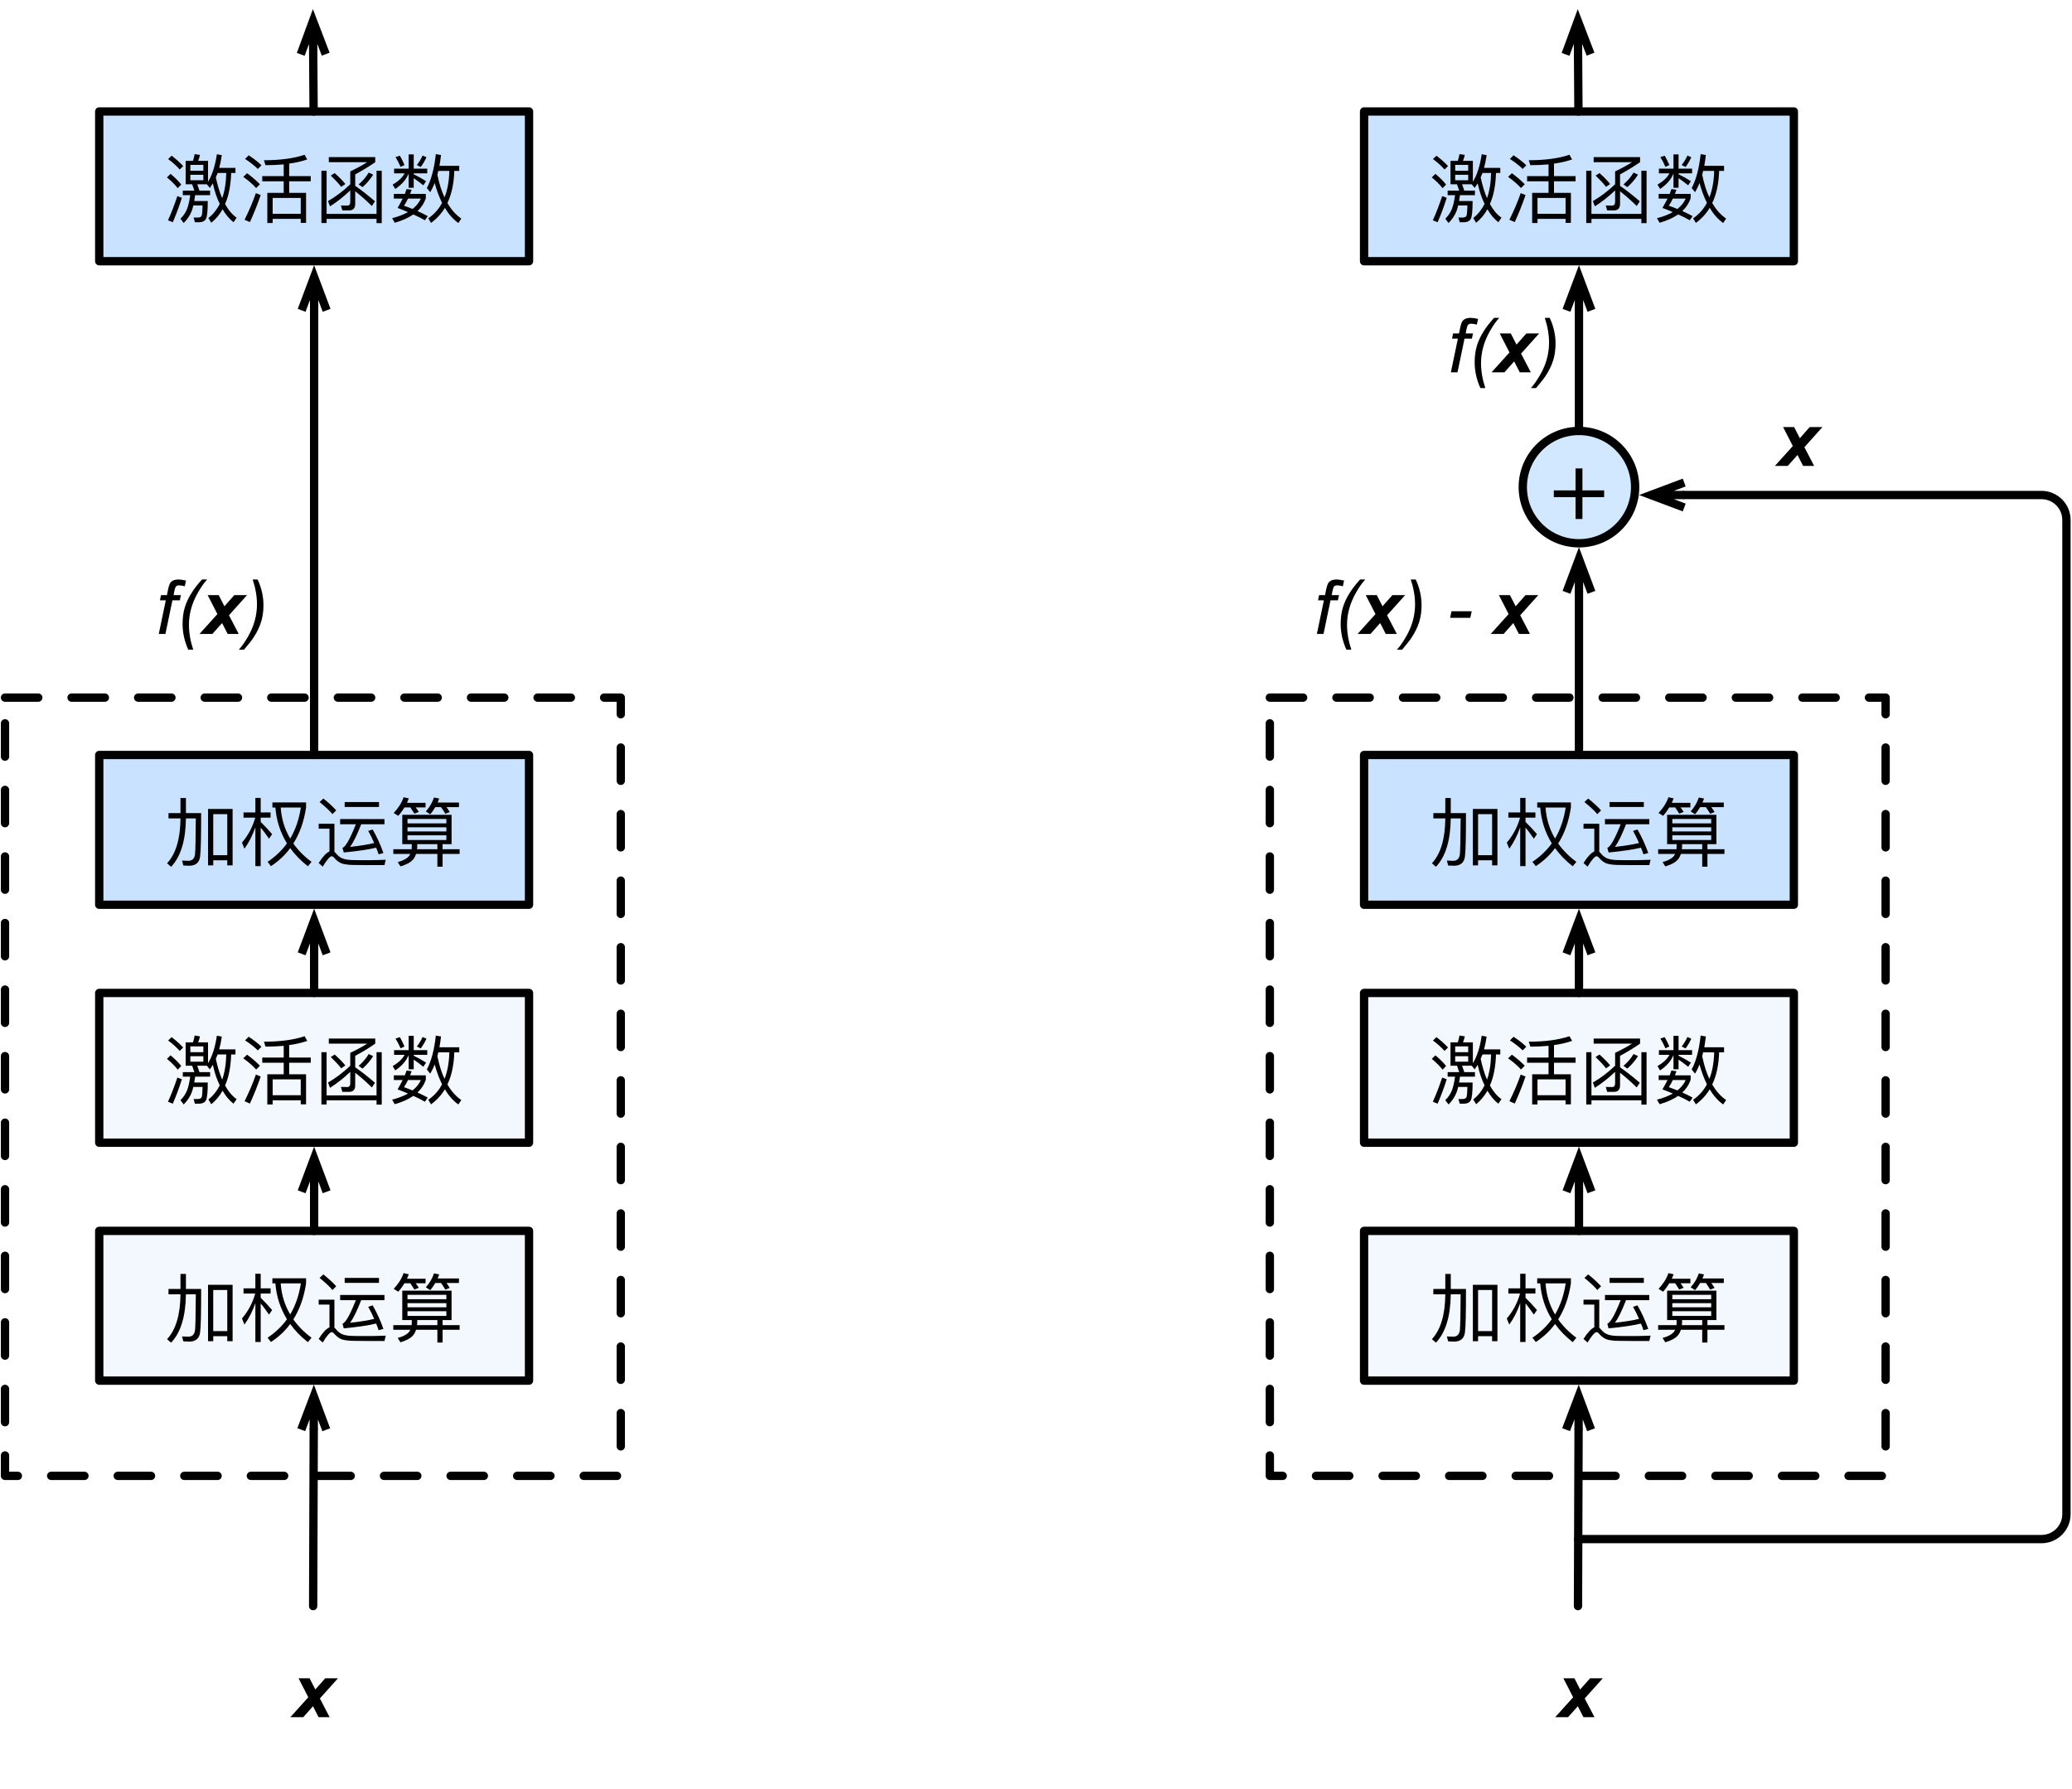
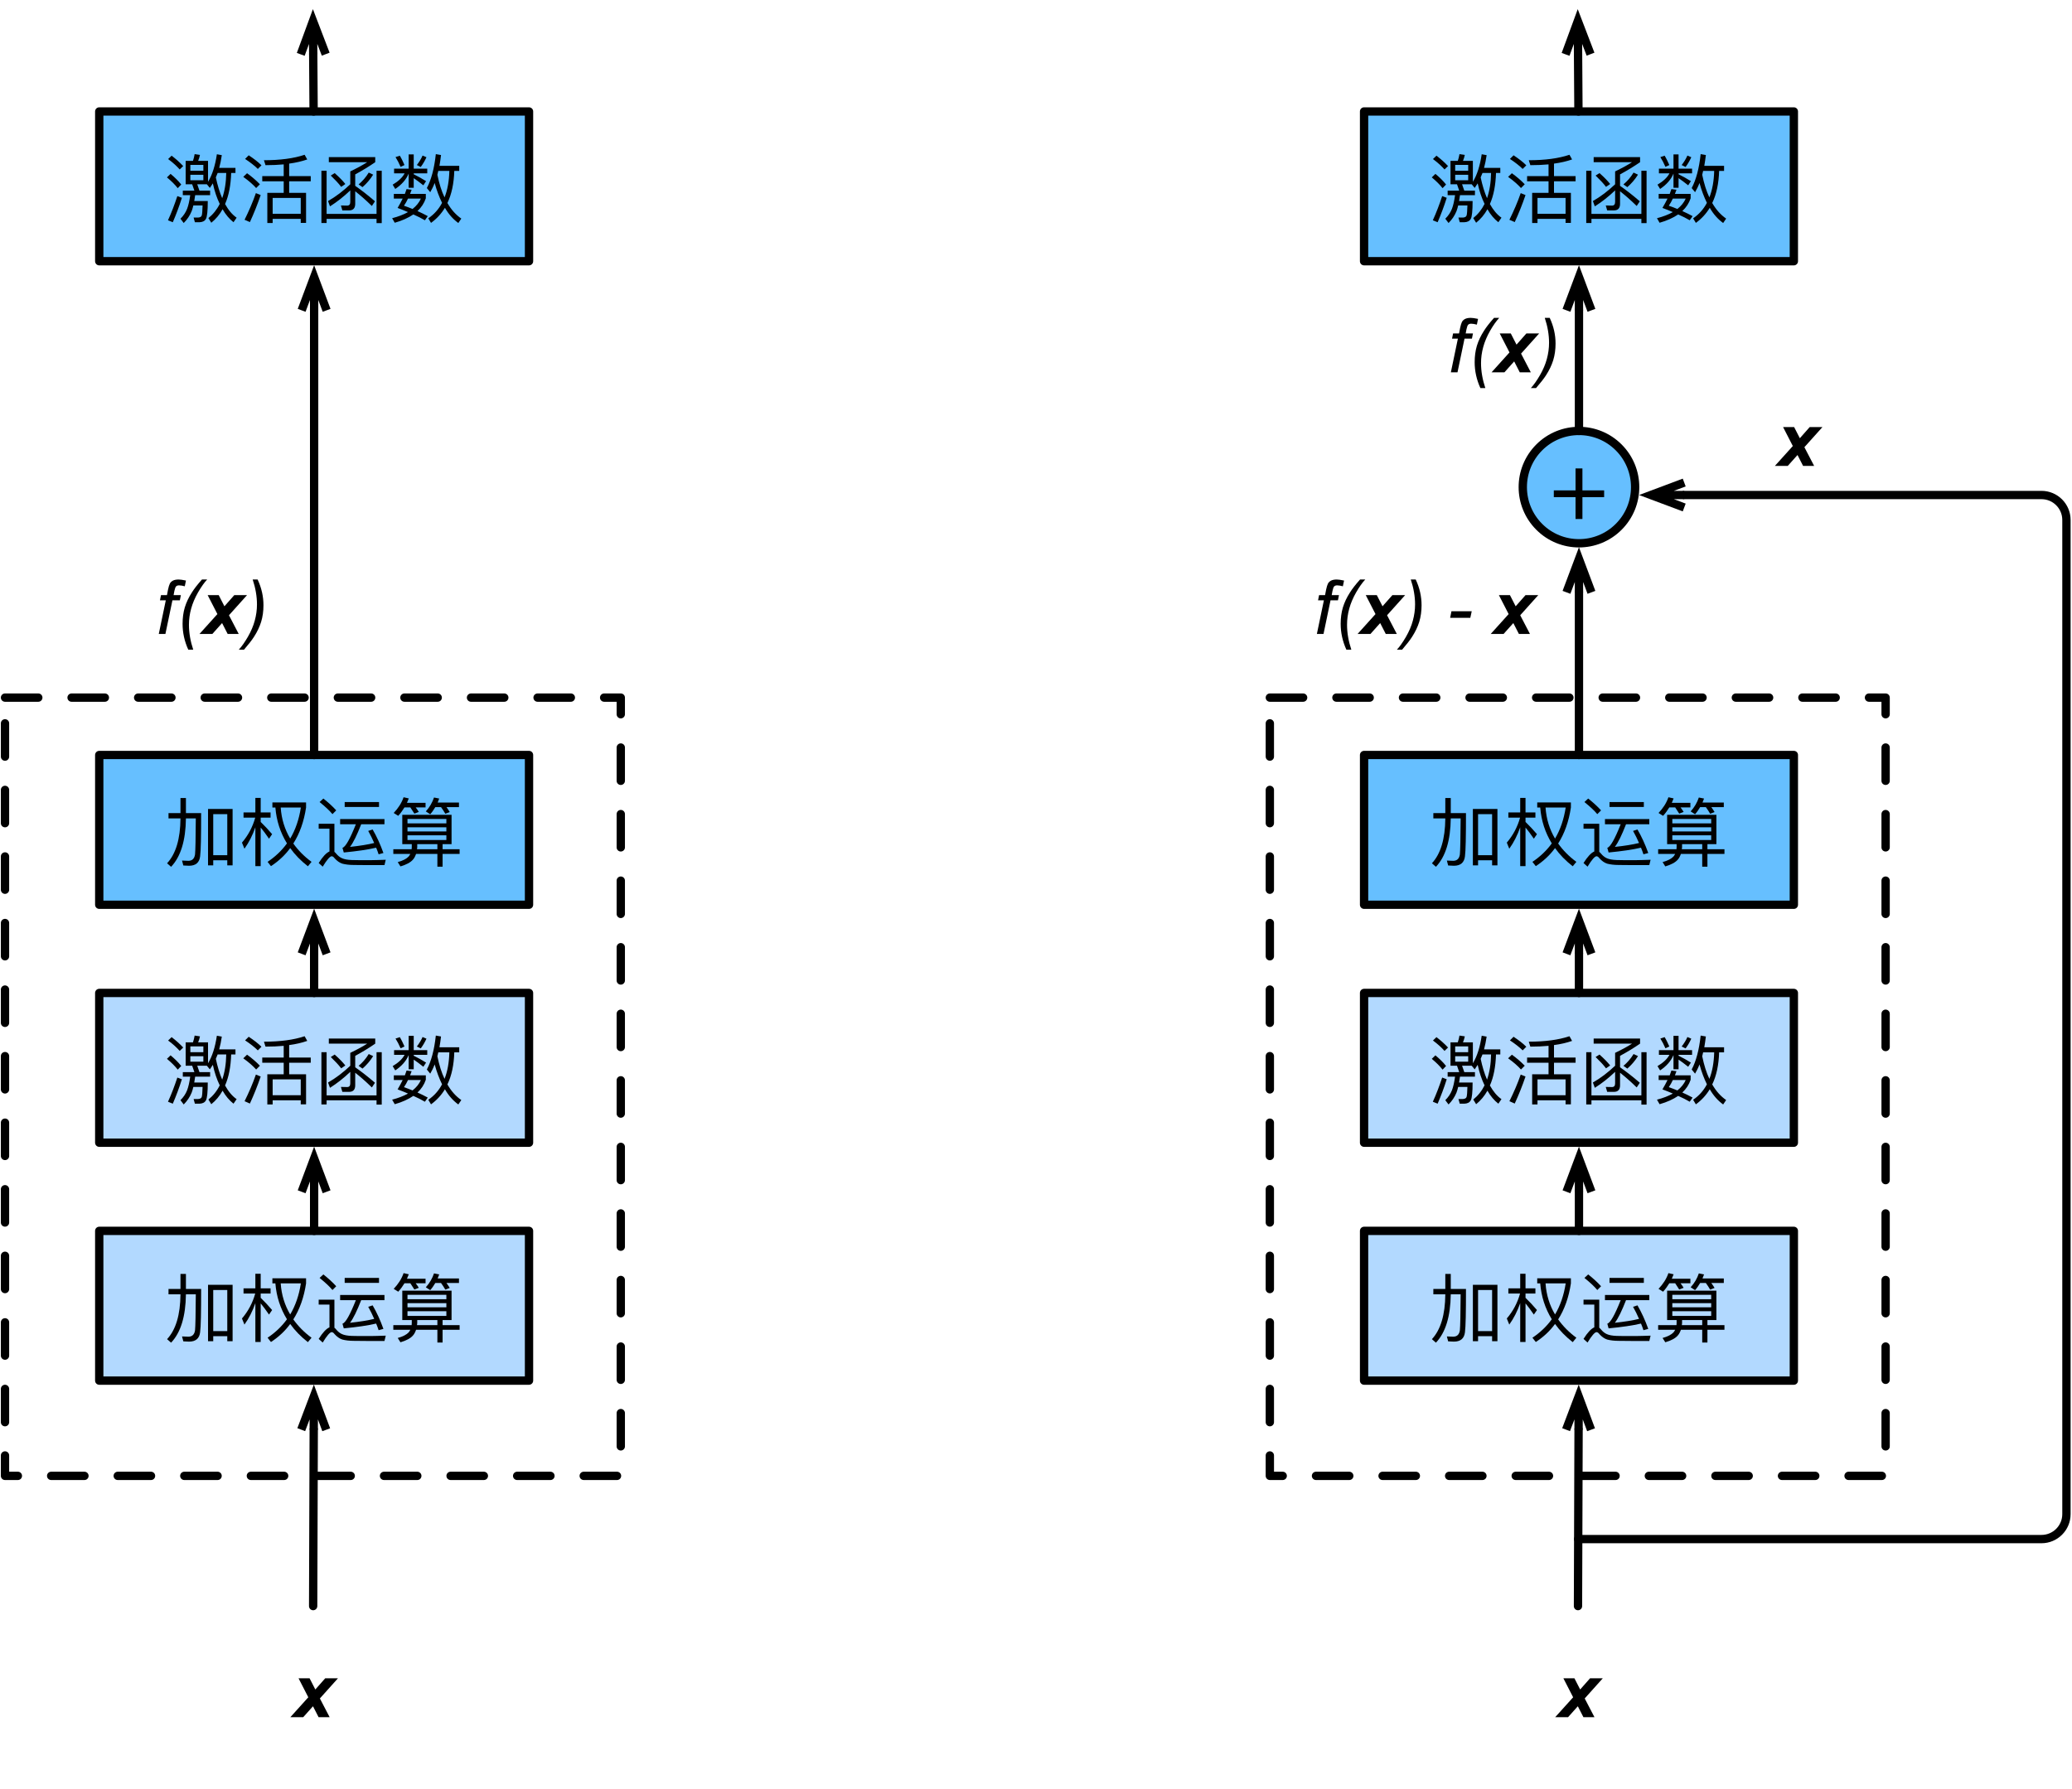
<svg xmlns="http://www.w3.org/2000/svg" xmlns:xlink="http://www.w3.org/1999/xlink" width="249pt" height="215pt" viewBox="0 0 249 215" version="1.1">
  <defs>
    <g>
      <symbol overflow="visible" id="glyph0-0">
        <path style="stroke:none;" d="" />
      </symbol>
      <symbol overflow="visible" id="glyph0-1">
        <path style="stroke:none;" d="M 8.203 -6.016 L 5.25 -6.016 L 5.25 0.766 L 5.875 0.766 L 5.875 0.156 L 7.562 0.156 L 7.562 0.766 L 8.203 0.766 Z M 5.875 -0.453 L 5.875 -5.391 L 7.562 -5.391 L 7.562 -0.453 Z M 1.938 -7.328 L 1.938 -5.516 L 0.5 -5.516 L 0.5 -4.875 L 1.938 -4.875 C 1.922 -2.406 1.375 -0.609 0.328 0.516 L 0.812 0.938 C 1.969 -0.281 2.562 -2.219 2.594 -4.875 L 3.781 -4.875 C 3.766 -2.469 3.734 -1.016 3.688 -0.547 C 3.609 -0.031 3.344 0.219 2.875 0.219 C 2.656 0.219 2.406 0.203 2.125 0.188 L 2.281 0.781 C 2.609 0.797 2.828 0.812 2.969 0.812 C 3.766 0.812 4.203 0.438 4.297 -0.297 C 4.391 -0.969 4.422 -2.703 4.422 -5.516 L 2.594 -5.516 L 2.594 -7.328 Z M 1.938 -7.328 " />
      </symbol>
      <symbol overflow="visible" id="glyph0-2">
        <path style="stroke:none;" d="M 2.578 -3.781 C 2.859 -3.453 3.188 -3 3.578 -2.438 L 3.953 -2.984 C 3.484 -3.531 3.031 -4.016 2.578 -4.453 L 2.578 -4.969 L 3.766 -4.969 L 3.766 -5.594 L 2.578 -5.594 L 2.578 -7.344 L 1.938 -7.344 L 1.938 -5.594 L 0.516 -5.594 L 0.516 -4.969 L 1.922 -4.969 C 1.609 -3.844 1.078 -2.844 0.328 -1.969 L 0.625 -1.234 C 1.172 -2 1.609 -2.859 1.938 -3.812 L 1.938 0.859 L 2.578 0.859 Z M 7.406 -6.188 C 7.188 -4.781 6.766 -3.531 6.125 -2.453 C 5.469 -3.562 5.078 -4.797 4.984 -6.188 Z M 5.734 -1.875 C 5.125 -1.031 4.344 -0.281 3.406 0.344 L 3.812 0.859 C 4.719 0.266 5.5 -0.453 6.125 -1.312 C 6.688 -0.516 7.391 0.203 8.25 0.875 L 8.688 0.344 C 7.797 -0.312 7.078 -1.047 6.5 -1.859 C 7.266 -3.062 7.781 -4.516 8.031 -6.188 L 8.031 -6.797 L 3.984 -6.797 L 3.984 -6.188 L 4.344 -6.188 C 4.469 -4.609 4.938 -3.172 5.734 -1.875 Z M 5.734 -1.875 " />
      </symbol>
      <symbol overflow="visible" id="glyph0-3">
        <path style="stroke:none;" d="M 1.109 -7.266 L 0.656 -6.844 C 1.312 -6.312 1.828 -5.844 2.203 -5.391 L 2.656 -5.844 C 2.234 -6.312 1.719 -6.781 1.109 -7.266 Z M 6.359 0.734 L 8.453 0.734 L 8.609 0.094 C 8.375 0.109 8.031 0.109 7.594 0.125 C 7.141 0.141 6.703 0.141 6.266 0.141 C 5.578 0.141 5 0.141 4.531 0.125 C 4.016 0.109 3.609 0.031 3.344 -0.094 C 3.094 -0.203 2.859 -0.391 2.641 -0.656 C 2.578 -0.734 2.516 -0.797 2.438 -0.859 L 2.438 -4.234 L 0.547 -4.234 L 0.547 -3.641 L 1.844 -3.641 L 1.844 -0.906 C 1.453 -0.734 1.031 -0.281 0.547 0.484 L 1.031 0.922 C 1.531 0.094 1.906 -0.328 2.109 -0.328 C 2.219 -0.328 2.344 -0.25 2.453 -0.094 C 2.734 0.219 3.047 0.453 3.391 0.562 C 3.75 0.656 4.219 0.719 4.781 0.719 C 5.359 0.734 5.875 0.734 6.359 0.734 Z M 3.672 -6.844 L 3.672 -6.25 L 7.797 -6.25 L 7.797 -6.844 Z M 3.125 -4.797 L 3.125 -4.172 L 5.016 -4.172 C 4.312 -2.406 3.781 -1.453 3.406 -1.344 L 3.562 -0.781 C 5.172 -0.938 6.469 -1.125 7.453 -1.359 C 7.562 -1.109 7.656 -0.844 7.75 -0.562 L 8.328 -0.719 C 7.953 -1.766 7.516 -2.719 7.031 -3.547 L 6.5 -3.375 C 6.766 -2.906 7 -2.422 7.219 -1.922 C 6.453 -1.734 5.484 -1.578 4.312 -1.453 C 4.719 -1.984 5.156 -2.891 5.656 -4.172 L 8.453 -4.172 L 8.453 -4.797 Z M 3.125 -4.797 " />
      </symbol>
      <symbol overflow="visible" id="glyph0-4">
        <path style="stroke:none;" d="M 1.594 -5.312 L 1.594 -1.781 L 2.734 -1.781 L 2.734 -1.438 C 2.734 -1.359 2.734 -1.266 2.719 -1.172 L 0.516 -1.172 L 0.516 -0.609 L 2.562 -0.609 C 2.5 -0.5 2.438 -0.391 2.359 -0.297 C 2.109 -0.031 1.672 0.203 1.047 0.375 L 1.375 0.891 C 2.062 0.688 2.578 0.422 2.875 0.078 C 3.047 -0.109 3.156 -0.344 3.25 -0.609 L 5.812 -0.609 L 5.812 0.922 L 6.438 0.922 L 6.438 -0.609 L 8.484 -0.609 L 8.484 -1.172 L 6.438 -1.172 L 6.438 -1.781 L 7.516 -1.781 L 7.516 -5.312 Z M 3.391 -1.781 L 5.812 -1.781 L 5.812 -1.172 L 3.359 -1.172 C 3.375 -1.266 3.391 -1.344 3.391 -1.438 Z M 6.891 -2.281 L 2.219 -2.281 L 2.219 -2.844 L 6.891 -2.844 Z M 2.219 -3.312 L 2.219 -3.812 L 6.891 -3.812 L 6.891 -3.312 Z M 2.219 -4.281 L 2.219 -4.812 L 6.891 -4.812 L 6.891 -4.281 Z M 1.859 -6.203 L 2.562 -6.203 C 2.734 -5.953 2.891 -5.703 3.047 -5.453 L 3.578 -5.656 C 3.484 -5.828 3.359 -6 3.203 -6.203 L 4.391 -6.203 L 4.391 -6.75 L 2.156 -6.75 C 2.219 -6.922 2.297 -7.094 2.375 -7.281 L 1.75 -7.422 C 1.516 -6.734 1.109 -6.109 0.562 -5.531 L 1.109 -5.188 C 1.391 -5.5 1.641 -5.844 1.859 -6.203 Z M 5.562 -6.234 L 6.25 -6.234 C 6.438 -5.969 6.609 -5.719 6.766 -5.438 L 7.297 -5.641 C 7.188 -5.828 7.062 -6.016 6.906 -6.234 L 8.406 -6.234 L 8.406 -6.781 L 5.844 -6.781 L 6.031 -7.266 L 5.406 -7.391 C 5.203 -6.781 4.875 -6.219 4.422 -5.719 L 4.953 -5.375 C 5.188 -5.641 5.375 -5.922 5.562 -6.234 Z M 5.562 -6.234 " />
      </symbol>
      <symbol overflow="visible" id="glyph0-5">
        <path style="stroke:none;" d="M 2.562 -6.562 L 2.562 -3.75 L 3.344 -3.75 L 3.609 -2.984 L 2.219 -2.984 L 2.219 -2.438 L 3.109 -2.438 C 3.016 -1.75 2.891 -1.203 2.734 -0.797 C 2.562 -0.359 2.297 0.031 1.938 0.391 L 2.328 0.906 C 2.75 0.484 3.062 0.016 3.281 -0.516 C 3.359 -0.719 3.422 -0.938 3.484 -1.203 L 4.594 -1.203 C 4.578 -0.578 4.547 -0.188 4.5 -0.016 C 4.453 0.156 4.297 0.234 4.062 0.25 L 3.516 0.25 L 3.672 0.812 L 4.234 0.812 C 4.594 0.797 4.859 0.672 5 0.406 C 5.141 0.156 5.219 -0.562 5.219 -1.734 L 3.594 -1.734 C 3.625 -1.953 3.656 -2.172 3.703 -2.438 L 5.5 -2.438 L 5.5 -2.984 L 4.219 -2.984 L 3.953 -3.75 L 5.109 -3.75 L 5.469 -3.312 C 5.578 -3.469 5.703 -3.656 5.828 -3.859 C 6.031 -2.922 6.312 -2.094 6.656 -1.391 C 6.312 -0.703 5.859 -0.141 5.297 0.312 L 5.641 0.875 C 6.188 0.438 6.641 -0.109 7 -0.75 C 7.375 -0.094 7.812 0.422 8.312 0.812 L 8.688 0.266 C 8.141 -0.109 7.688 -0.672 7.297 -1.375 C 7.75 -2.391 7.984 -3.641 8.031 -5.109 L 8.547 -5.109 L 8.547 -5.719 L 6.594 -5.719 C 6.719 -6.188 6.828 -6.703 6.906 -7.25 L 6.312 -7.359 C 6.109 -6 5.766 -4.891 5.25 -4.047 L 5.25 -6.562 L 4.062 -6.562 C 4.156 -6.797 4.234 -7.031 4.281 -7.281 L 3.641 -7.375 C 3.594 -7.094 3.531 -6.828 3.438 -6.562 Z M 6.188 -4.578 C 6.266 -4.75 6.328 -4.938 6.406 -5.109 L 7.438 -5.109 C 7.422 -3.953 7.25 -2.938 6.953 -2.078 C 6.641 -2.797 6.391 -3.625 6.188 -4.578 Z M 4.688 -4.234 L 3.125 -4.234 L 3.125 -4.891 L 4.688 -4.891 Z M 3.125 -5.375 L 3.125 -6.078 L 4.688 -6.078 L 4.688 -5.375 Z M 0.875 -7.188 L 0.453 -6.781 C 1.047 -6.344 1.5 -5.922 1.844 -5.531 L 2.266 -5.938 C 1.875 -6.359 1.422 -6.766 0.875 -7.188 Z M 0.75 -5 L 0.312 -4.578 C 0.859 -4.125 1.281 -3.703 1.609 -3.281 L 2.031 -3.719 C 1.688 -4.156 1.25 -4.578 0.75 -5 Z M 1.562 -2.328 C 1.234 -1.344 0.875 -0.375 0.438 0.578 L 1.016 0.812 C 1.406 -0.094 1.781 -1.078 2.109 -2.125 Z M 1.562 -2.328 " />
      </symbol>
      <symbol overflow="visible" id="glyph0-6">
        <path style="stroke:none;" d="M 2.766 -4.734 L 2.766 -4.109 L 5.344 -4.109 L 5.344 -2.719 L 3.375 -2.719 L 3.375 0.906 L 4.016 0.906 L 4.016 0.406 L 7.391 0.406 L 7.391 0.891 L 8.031 0.891 L 8.031 -2.719 L 6 -2.719 L 6 -4.109 L 8.594 -4.109 L 8.594 -4.734 L 6 -4.734 L 6 -6.234 C 6.828 -6.344 7.547 -6.516 8.172 -6.734 L 7.859 -7.297 C 6.562 -6.859 4.922 -6.641 2.969 -6.641 L 3.156 -6.047 C 3.938 -6.047 4.656 -6.078 5.344 -6.141 L 5.344 -4.734 Z M 4.016 -0.203 L 4.016 -2.109 L 7.391 -2.109 L 7.391 -0.203 Z M 1.141 -7.234 L 0.703 -6.797 C 1.344 -6.375 1.859 -5.969 2.234 -5.594 L 2.672 -6.031 C 2.266 -6.438 1.75 -6.828 1.141 -7.234 Z M 0.938 -5.078 L 0.484 -4.641 C 1.141 -4.172 1.656 -3.719 2.031 -3.297 L 2.484 -3.75 C 2.062 -4.188 1.547 -4.641 0.938 -5.078 Z M 2 -2.688 C 1.625 -1.594 1.156 -0.531 0.641 0.516 L 1.281 0.797 C 1.75 -0.219 2.188 -1.312 2.578 -2.453 Z M 2 -2.688 " />
      </symbol>
      <symbol overflow="visible" id="glyph0-7">
        <path style="stroke:none;" d="M 1.906 -1.094 C 2.766 -1.641 3.578 -2.281 4.344 -3.016 L 4.344 -1.625 C 4.344 -1.328 4.219 -1.188 3.969 -1.188 C 3.703 -1.188 3.453 -1.203 3.219 -1.203 L 3.391 -0.609 L 4.203 -0.609 C 4.688 -0.609 4.938 -0.875 4.938 -1.391 L 4.938 -2.906 C 5.484 -2.484 6.156 -1.906 6.938 -1.141 L 7.312 -1.703 C 6.5 -2.406 5.719 -3.016 4.938 -3.562 L 4.938 -4.938 C 5.828 -5.422 6.625 -5.906 7.344 -6.406 L 7.344 -7.016 L 1.766 -7.016 L 1.766 -6.406 L 6.375 -6.406 C 5.922 -6.109 5.25 -5.734 4.344 -5.297 L 4.344 -3.75 C 3.484 -2.938 2.609 -2.266 1.672 -1.734 Z M 7.5 -5.375 L 7.5 -0.188 L 1.5 -0.188 L 1.5 -5.375 L 0.875 -5.375 L 0.875 0.906 L 1.5 0.906 L 1.5 0.406 L 7.5 0.406 L 7.5 0.922 L 8.125 0.922 L 8.125 -5.375 Z M 2.469 -5.094 L 2 -4.797 C 2.516 -4.297 2.938 -3.859 3.25 -3.438 L 3.75 -3.781 C 3.453 -4.156 3.031 -4.594 2.469 -5.094 Z M 6.562 -5.156 C 6.234 -4.609 5.812 -4.125 5.344 -3.734 L 5.812 -3.406 C 6.297 -3.828 6.734 -4.328 7.094 -4.906 Z M 6.562 -5.156 " />
      </symbol>
      <symbol overflow="visible" id="glyph0-8">
        <path style="stroke:none;" d="M 5.922 -5.359 L 7.25 -5.359 C 7.219 -4.141 7.031 -3.078 6.672 -2.172 C 6.312 -2.922 6.031 -3.828 5.812 -4.891 Z M 6.375 -1.516 C 5.969 -0.75 5.422 -0.141 4.719 0.344 L 5.047 0.891 C 5.719 0.406 6.281 -0.203 6.719 -0.922 C 7.156 -0.156 7.703 0.453 8.328 0.906 L 8.688 0.375 C 8.031 -0.078 7.484 -0.688 7.016 -1.5 C 7.531 -2.562 7.797 -3.859 7.844 -5.359 L 8.438 -5.359 L 8.438 -5.969 L 6.062 -5.969 C 6.125 -6.375 6.203 -6.797 6.25 -7.266 L 5.625 -7.375 C 5.438 -5.656 5.078 -4.297 4.547 -3.297 L 4.953 -2.797 C 5.141 -3.125 5.328 -3.484 5.484 -3.906 C 5.734 -3 6.031 -2.219 6.375 -1.516 Z M 2.109 -3.172 C 2.047 -2.984 1.984 -2.797 1.906 -2.594 L 0.578 -2.594 L 0.578 -2.031 L 1.641 -2.031 C 1.469 -1.672 1.266 -1.312 1.031 -0.906 C 1.469 -0.75 1.875 -0.578 2.281 -0.406 C 1.75 -0.109 1.109 0.141 0.375 0.328 L 0.688 0.875 C 1.578 0.625 2.328 0.281 2.922 -0.125 C 3.453 0.109 3.922 0.344 4.312 0.578 L 4.656 0.078 C 4.266 -0.141 3.859 -0.328 3.422 -0.531 C 3.891 -0.969 4.219 -1.469 4.422 -2.062 L 4.422 -2.594 L 2.531 -2.594 C 2.594 -2.766 2.656 -2.922 2.719 -3.094 Z M 2.828 -0.781 C 2.5 -0.922 2.156 -1.047 1.797 -1.172 C 1.984 -1.438 2.141 -1.734 2.281 -2.031 L 3.828 -2.031 C 3.625 -1.562 3.281 -1.141 2.828 -0.781 Z M 1.297 -7.188 L 0.781 -7.016 C 1 -6.672 1.203 -6.281 1.391 -5.844 L 1.859 -6.062 C 1.688 -6.453 1.516 -6.828 1.297 -7.188 Z M 4.031 -7.203 C 3.875 -6.828 3.641 -6.453 3.344 -6.062 L 3.812 -5.828 C 4.094 -6.203 4.312 -6.594 4.5 -7 Z M 0.609 -5.625 L 0.609 -5.062 L 1.875 -5.062 C 1.609 -4.562 1.125 -4.109 0.438 -3.703 L 0.75 -3.188 C 1.516 -3.703 2.062 -4.312 2.359 -5.031 L 2.359 -3.328 L 2.969 -3.328 L 2.969 -4.484 C 3.281 -4.281 3.672 -3.984 4.125 -3.625 L 4.453 -4.125 C 3.953 -4.438 3.453 -4.719 2.969 -4.953 L 2.969 -5.062 L 4.594 -5.062 L 4.594 -5.625 L 2.969 -5.625 L 2.969 -7.344 L 2.359 -7.344 L 2.359 -5.625 Z M 0.609 -5.625 " />
      </symbol>
      <symbol overflow="visible" id="glyph1-0">
        <path style="stroke:none;" d="M 1.125 0 L 1.125 -5.625 L 5.625 -5.625 L 5.625 0 Z M 1.266 -0.141 L 5.484 -0.141 L 5.484 -5.484 L 1.266 -5.484 Z M 1.266 -0.141 " />
      </symbol>
      <symbol overflow="visible" id="glyph1-1">
        <path style="stroke:none;" d="M 2.516 -1.312 L 1.344 0 L -0.203 0 L 1.953 -2.391 L 0.781 -4.672 L 2.109 -4.672 L 2.797 -3.328 L 3.984 -4.672 L 5.516 -4.672 L 3.344 -2.25 L 4.516 0 L 3.188 0 Z M 2.516 -1.312 " />
      </symbol>
      <symbol overflow="visible" id="glyph2-0">
        <path style="stroke:none;" d="M 4.906 -7.984 L 1.219 -7.984 L 1.219 -0.562 L 4.906 -0.562 Z M 5.516 -8.547 L 5.516 -0.016 L 0.609 -0.016 L 0.609 -8.547 Z M 5.516 -8.547 " />
      </symbol>
      <symbol overflow="visible" id="glyph2-1">
        <path style="stroke:none;" d="M 4.016 -3.438 L 4.016 -6.078 L 3.188 -6.078 L 3.188 -3.438 L 0.578 -3.438 L 0.578 -2.625 L 3.188 -2.625 L 3.188 0 L 4.016 0 L 4.016 -2.625 L 6.625 -2.625 L 6.625 -3.438 Z M 4.016 -3.438 " />
      </symbol>
      <symbol overflow="visible" id="glyph3-0">
        <path style="stroke:none;" d="M 1.125 0 L 1.125 -5.625 L 5.625 -5.625 L 5.625 0 Z M 1.266 -0.141 L 5.484 -0.141 L 5.484 -5.484 L 1.266 -5.484 Z M 1.266 -0.141 " />
      </symbol>
      <symbol overflow="visible" id="glyph3-1">
        <path style="stroke:none;" d="M 0.406 0 L 1.25 -4.047 L 0.547 -4.047 L 0.672 -4.672 L 1.391 -4.672 L 1.516 -5.328 C 1.586 -5.66 1.66 -5.898 1.734 -6.047 C 1.805 -6.191 1.926 -6.312 2.094 -6.406 C 2.27 -6.5 2.504 -6.547 2.797 -6.547 C 2.992 -6.547 3.285 -6.504 3.672 -6.422 L 3.531 -5.734 C 3.258 -5.805 3.031 -5.844 2.844 -5.844 C 2.688 -5.844 2.566 -5.801 2.484 -5.719 C 2.41 -5.645 2.344 -5.461 2.281 -5.172 L 2.188 -4.672 L 3.062 -4.672 L 2.938 -4.047 L 2.047 -4.047 L 1.203 0 Z M 0.406 0 " />
      </symbol>
      <symbol overflow="visible" id="glyph3-2">
        <path style="stroke:none;" d="M 1.453 1.891 C 0.992 0.879 0.766 -0.156 0.766 -1.219 C 0.766 -1.926 0.852 -2.582 1.031 -3.188 C 1.219 -3.801 1.504 -4.406 1.891 -5 C 2.141 -5.406 2.539 -5.922 3.094 -6.547 L 3.719 -6.547 C 3.375 -6.18 3.008 -5.664 2.625 -5 C 2.25 -4.344 1.973 -3.691 1.797 -3.047 C 1.617 -2.398 1.531 -1.754 1.531 -1.109 C 1.531 -0.141 1.703 0.859 2.047 1.891 Z M 1.453 1.891 " />
      </symbol>
      <symbol overflow="visible" id="glyph3-3">
        <path style="stroke:none;" d="M 1.781 -6.547 C 2.25 -5.547 2.484 -4.516 2.484 -3.453 C 2.484 -2.734 2.391 -2.066 2.203 -1.453 C 2.016 -0.848 1.727 -0.25 1.344 0.344 C 1.094 0.738 0.691 1.254 0.141 1.891 L -0.484 1.891 C -0.141 1.523 0.223 1.008 0.609 0.344 C 0.992 -0.32 1.27 -0.973 1.438 -1.609 C 1.613 -2.254 1.703 -2.898 1.703 -3.547 C 1.703 -4.516 1.531 -5.516 1.188 -6.547 Z M 1.781 -6.547 " />
      </symbol>
      <symbol overflow="visible" id="glyph3-4">
        <path style="stroke:none;" d="" />
      </symbol>
      <symbol overflow="visible" id="glyph3-5">
        <path style="stroke:none;" d="M 0.422 -1.938 L 0.578 -2.734 L 3.016 -2.734 L 2.844 -1.938 Z M 0.422 -1.938 " />
      </symbol>
    </g>
  </defs>
  <g id="surface1">
    <path style="fill:none;stroke-width:1;stroke-linecap:round;stroke-linejoin:round;stroke:rgb(0%,0%,0%);stroke-opacity:1;stroke-dasharray:4,4;stroke-miterlimit:10;" d="M 112.602 -10.148 L 186.602 -10.148 L 186.602 83.398 L 112.602 83.398 Z M 112.602 -10.148 " transform="matrix(1,0,0,1,40,94)" />
-     <path style="fill-rule:nonzero;fill:rgb(94.94%,97.226%,99.39%);fill-opacity:1;stroke-width:1;stroke-linecap:round;stroke-linejoin:round;stroke:rgb(0%,0%,0%);stroke-opacity:1;stroke-miterlimit:10;" d="M 123.926 53.949 L 175.574 53.949 L 175.574 71.949 L 123.926 71.949 Z M 123.926 53.949 " transform="matrix(1,0,0,1,40,94)" />
+     <path style="fill-rule:nonzero;fill:rgb(69.803%,85.097%,100%);fill-opacity:1;stroke-width:1;stroke-linecap:round;stroke-linejoin:round;stroke:rgb(0%,0%,0%);stroke-opacity:1;stroke-miterlimit:10;" d="M 123.926 53.949 L 175.574 53.949 L 175.574 71.949 L 123.926 71.949 Z M 123.926 53.949 " transform="matrix(1,0,0,1,40,94)" />
    <g style="fill:rgb(0%,0%,0%);fill-opacity:1;">
      <use xlink:href="#glyph0-1" x="171.75" y="160.45" />
      <use xlink:href="#glyph0-2" x="180.75" y="160.45" />
      <use xlink:href="#glyph0-3" x="189.75" y="160.45" />
      <use xlink:href="#glyph0-4" x="198.75" y="160.45" />
    </g>
    <g style="fill:rgb(0%,0%,0%);fill-opacity:1;">
      <use xlink:href="#glyph1-1" x="187.097" y="206.403" />
    </g>
    <path style="fill:none;stroke-width:1;stroke-linecap:round;stroke-linejoin:round;stroke:rgb(0%,0%,0%);stroke-opacity:1;stroke-miterlimit:10;" d="M 149.633 99.051 L 149.703 77.852 " transform="matrix(1,0,0,1,40,94)" />
    <path style="fill:none;stroke-width:1;stroke-linecap:butt;stroke-linejoin:miter;stroke:rgb(0%,0%,0%);stroke-opacity:1;stroke-miterlimit:10;" d="M 149.715 73.852 L 149.703 77.852 M 148.203 77.844 L 149.715 73.852 L 151.203 77.855 " transform="matrix(1,0,0,1,40,94)" />
-     <path style="fill-rule:nonzero;fill:rgb(82.469%,90.846%,100%);fill-opacity:1;stroke-width:1;stroke-linecap:round;stroke-linejoin:round;stroke:rgb(0%,0%,0%);stroke-opacity:1;stroke-miterlimit:10;" d="M 154.523 -40.223 C 157.16 -37.586 157.16 -33.312 154.523 -30.676 C 151.887 -28.039 147.613 -28.039 144.977 -30.676 C 142.34 -33.312 142.34 -37.586 144.977 -40.223 C 147.613 -42.859 151.887 -42.859 154.523 -40.223 " transform="matrix(1,0,0,1,40,94)" />
+     <path style="fill-rule:nonzero;fill:rgb(39.999%,74.901%,100%);fill-opacity:1;stroke-width:1;stroke-linecap:round;stroke-linejoin:round;stroke:rgb(0%,0%,0%);stroke-opacity:1;stroke-miterlimit:10;" d="M 154.523 -40.223 C 157.16 -37.586 157.16 -33.312 154.523 -30.676 C 151.887 -28.039 147.613 -28.039 144.977 -30.676 C 142.34 -33.312 142.34 -37.586 144.977 -40.223 C 147.613 -42.859 151.887 -42.859 154.523 -40.223 " transform="matrix(1,0,0,1,40,94)" />
    <g style="fill:rgb(0%,0%,0%);fill-opacity:1;">
      <use xlink:href="#glyph2-1" x="186.15" y="62.382" />
    </g>
-     <path style="fill-rule:nonzero;fill:rgb(94.94%,97.226%,99.39%);fill-opacity:1;stroke-width:1;stroke-linecap:round;stroke-linejoin:round;stroke:rgb(0%,0%,0%);stroke-opacity:1;stroke-miterlimit:10;" d="M 123.926 25.352 L 175.574 25.352 L 175.574 43.352 L 123.926 43.352 Z M 123.926 25.352 " transform="matrix(1,0,0,1,40,94)" />
+     <path style="fill-rule:nonzero;fill:rgb(69.803%,85.097%,100%);fill-opacity:1;stroke-width:1;stroke-linecap:round;stroke-linejoin:round;stroke:rgb(0%,0%,0%);stroke-opacity:1;stroke-miterlimit:10;" d="M 123.926 25.352 L 175.574 25.352 L 175.574 43.352 L 123.926 43.352 Z M 123.926 25.352 " transform="matrix(1,0,0,1,40,94)" />
    <g style="fill:rgb(0%,0%,0%);fill-opacity:1;">
      <use xlink:href="#glyph0-5" x="171.75" y="131.85" />
      <use xlink:href="#glyph0-6" x="180.75" y="131.85" />
      <use xlink:href="#glyph0-7" x="189.75" y="131.85" />
      <use xlink:href="#glyph0-8" x="198.75" y="131.85" />
    </g>
-     <path style="fill-rule:nonzero;fill:rgb(78.822%,88.626%,100%);fill-opacity:1;stroke-width:1;stroke-linecap:round;stroke-linejoin:round;stroke:rgb(0%,0%,0%);stroke-opacity:1;stroke-miterlimit:10;" d="M 123.926 -80.602 L 175.574 -80.602 L 175.574 -62.602 L 123.926 -62.602 Z M 123.926 -80.602 " transform="matrix(1,0,0,1,40,94)" />
+     <path style="fill-rule:nonzero;fill:rgb(39.999%,74.901%,100%);fill-opacity:1;stroke-width:1;stroke-linecap:round;stroke-linejoin:round;stroke:rgb(0%,0%,0%);stroke-opacity:1;stroke-miterlimit:10;" d="M 123.926 -80.602 L 175.574 -80.602 L 175.574 -62.602 L 123.926 -62.602 Z M 123.926 -80.602 " transform="matrix(1,0,0,1,40,94)" />
    <g style="fill:rgb(0%,0%,0%);fill-opacity:1;">
      <use xlink:href="#glyph0-5" x="171.75" y="25.9" />
      <use xlink:href="#glyph0-6" x="180.75" y="25.9" />
      <use xlink:href="#glyph0-7" x="189.75" y="25.9" />
      <use xlink:href="#glyph0-8" x="198.75" y="25.9" />
    </g>
-     <path style="fill-rule:nonzero;fill:rgb(78.822%,88.626%,100%);fill-opacity:1;stroke-width:1;stroke-linecap:round;stroke-linejoin:round;stroke:rgb(0%,0%,0%);stroke-opacity:1;stroke-miterlimit:10;" d="M 123.926 -3.25 L 175.574 -3.25 L 175.574 14.75 L 123.926 14.75 Z M 123.926 -3.25 " transform="matrix(1,0,0,1,40,94)" />
+     <path style="fill-rule:nonzero;fill:rgb(39.999%,74.901%,100%);fill-opacity:1;stroke-width:1;stroke-linecap:round;stroke-linejoin:round;stroke:rgb(0%,0%,0%);stroke-opacity:1;stroke-miterlimit:10;" d="M 123.926 -3.25 L 175.574 -3.25 L 175.574 14.75 L 123.926 14.75 Z M 123.926 -3.25 " transform="matrix(1,0,0,1,40,94)" />
    <g style="fill:rgb(0%,0%,0%);fill-opacity:1;">
      <use xlink:href="#glyph0-1" x="171.75" y="103.25" />
      <use xlink:href="#glyph0-2" x="180.75" y="103.25" />
      <use xlink:href="#glyph0-3" x="189.75" y="103.25" />
      <use xlink:href="#glyph0-4" x="198.75" y="103.25" />
    </g>
    <path style="fill:none;stroke-width:1;stroke-linecap:round;stroke-linejoin:round;stroke:rgb(0%,0%,0%);stroke-opacity:1;stroke-miterlimit:10;" d="M 149.75 53.949 L 149.75 49.25 " transform="matrix(1,0,0,1,40,94)" />
    <path style="fill:none;stroke-width:1;stroke-linecap:butt;stroke-linejoin:miter;stroke:rgb(0%,0%,0%);stroke-opacity:1;stroke-miterlimit:10;" d="M 149.75 45.25 L 149.75 49.25 M 148.25 49.25 L 149.75 45.25 L 151.25 49.25 " transform="matrix(1,0,0,1,40,94)" />
    <path style="fill:none;stroke-width:1;stroke-linecap:round;stroke-linejoin:round;stroke:rgb(0%,0%,0%);stroke-opacity:1;stroke-miterlimit:10;" d="M 149.75 25.352 L 149.75 20.648 " transform="matrix(1,0,0,1,40,94)" />
    <path style="fill:none;stroke-width:1;stroke-linecap:butt;stroke-linejoin:miter;stroke:rgb(0%,0%,0%);stroke-opacity:1;stroke-miterlimit:10;" d="M 149.75 16.648 L 149.75 20.648 M 148.25 20.648 L 149.75 16.648 L 151.25 20.648 " transform="matrix(1,0,0,1,40,94)" />
    <path style="fill:none;stroke-width:1;stroke-linecap:round;stroke-linejoin:round;stroke:rgb(0%,0%,0%);stroke-opacity:1;stroke-miterlimit:10;" d="M 149.75 -3.25 L 149.75 -22.801 " transform="matrix(1,0,0,1,40,94)" />
    <path style="fill:none;stroke-width:1;stroke-linecap:butt;stroke-linejoin:miter;stroke:rgb(0%,0%,0%);stroke-opacity:1;stroke-miterlimit:10;" d="M 149.75 -26.801 L 149.75 -22.801 M 148.25 -22.801 L 149.75 -26.801 L 151.25 -22.801 " transform="matrix(1,0,0,1,40,94)" />
    <path style="fill:none;stroke-width:1;stroke-linecap:round;stroke-linejoin:round;stroke:rgb(0%,0%,0%);stroke-opacity:1;stroke-miterlimit:10;" d="M 149.75 -42.199 L 149.75 -56.699 " transform="matrix(1,0,0,1,40,94)" />
    <path style="fill:none;stroke-width:1;stroke-linecap:butt;stroke-linejoin:miter;stroke:rgb(0%,0%,0%);stroke-opacity:1;stroke-miterlimit:10;" d="M 149.75 -60.699 L 149.75 -56.699 M 148.25 -56.699 L 149.75 -60.699 L 151.25 -56.699 " transform="matrix(1,0,0,1,40,94)" />
    <path style="fill:none;stroke-width:1;stroke-linecap:round;stroke-linejoin:round;stroke:rgb(0%,0%,0%);stroke-opacity:1;stroke-miterlimit:10;" d="M 149.66 90.996 L 205.332 90.996 C 206.988 90.996 208.332 89.652 208.332 87.996 L 208.332 -31.5 C 208.332 -33.156 206.988 -34.5 205.332 -34.5 L 162.398 -34.5 " transform="matrix(1,0,0,1,40,94)" />
    <path style="fill:none;stroke-width:1;stroke-linecap:butt;stroke-linejoin:miter;stroke:rgb(0%,0%,0%);stroke-opacity:1;stroke-miterlimit:10;" d="M 158.398 -34.5 L 162.398 -34.5 M 162.398 -33 L 158.398 -34.5 L 162.398 -36 " transform="matrix(1,0,0,1,40,94)" />
    <g style="fill:rgb(0%,0%,0%);fill-opacity:1;">
      <use xlink:href="#glyph3-1" x="157.848" y="76.203" />
      <use xlink:href="#glyph3-2" x="160.348" y="76.203" />
    </g>
    <g style="fill:rgb(0%,0%,0%);fill-opacity:1;">
      <use xlink:href="#glyph1-1" x="163.346" y="76.203" />
    </g>
    <g style="fill:rgb(0%,0%,0%);fill-opacity:1;">
      <use xlink:href="#glyph3-3" x="168.351" y="76.203" />
      <use xlink:href="#glyph3-4" x="171.348" y="76.203" />
    </g>
    <g style="fill:rgb(0%,0%,0%);fill-opacity:1;">
      <use xlink:href="#glyph3-5" x="173.848" y="76.203" />
      <use xlink:href="#glyph3-4" x="176.845" y="76.203" />
    </g>
    <g style="fill:rgb(0%,0%,0%);fill-opacity:1;">
      <use xlink:href="#glyph1-1" x="179.346" y="76.203" />
    </g>
    <g style="fill:rgb(0%,0%,0%);fill-opacity:1;">
      <use xlink:href="#glyph1-1" x="213.497" y="56.003" />
    </g>
    <g style="fill:rgb(0%,0%,0%);fill-opacity:1;">
      <use xlink:href="#glyph3-1" x="173.95" y="44.753" />
      <use xlink:href="#glyph3-2" x="176.45" y="44.753" />
    </g>
    <g style="fill:rgb(0%,0%,0%);fill-opacity:1;">
      <use xlink:href="#glyph1-1" x="179.448" y="44.753" />
    </g>
    <g style="fill:rgb(0%,0%,0%);fill-opacity:1;">
      <use xlink:href="#glyph3-3" x="184.453" y="44.753" />
      <use xlink:href="#glyph3-4" x="187.45" y="44.753" />
    </g>
    <path style="fill:none;stroke-width:1;stroke-linecap:round;stroke-linejoin:round;stroke:rgb(0%,0%,0%);stroke-opacity:1;stroke-miterlimit:10;" d="M 149.688 -80.602 L 149.641 -87.477 " transform="matrix(1,0,0,1,40,94)" />
    <path style="fill:none;stroke-width:1;stroke-linecap:butt;stroke-linejoin:miter;stroke:rgb(0%,0%,0%);stroke-opacity:1;stroke-miterlimit:10;" d="M 149.613 -91.477 L 149.641 -87.477 M 148.141 -87.465 L 149.613 -91.477 L 151.141 -87.488 " transform="matrix(1,0,0,1,40,94)" />
    <path style="fill:none;stroke-width:1;stroke-linecap:round;stroke-linejoin:round;stroke:rgb(0%,0%,0%);stroke-opacity:1;stroke-dasharray:4,4;stroke-miterlimit:10;" d="M -39.398 -10.148 L 34.602 -10.148 L 34.602 83.398 L -39.398 83.398 Z M -39.398 -10.148 " transform="matrix(1,0,0,1,40,94)" />
-     <path style="fill-rule:nonzero;fill:rgb(94.94%,97.226%,99.39%);fill-opacity:1;stroke-width:1;stroke-linecap:round;stroke-linejoin:round;stroke:rgb(0%,0%,0%);stroke-opacity:1;stroke-miterlimit:10;" d="M -28.074 53.949 L 23.574 53.949 L 23.574 71.949 L -28.074 71.949 Z M -28.074 53.949 " transform="matrix(1,0,0,1,40,94)" />
+     <path style="fill-rule:nonzero;fill:rgb(69.803%,85.097%,100%);fill-opacity:1;stroke-width:1;stroke-linecap:round;stroke-linejoin:round;stroke:rgb(0%,0%,0%);stroke-opacity:1;stroke-miterlimit:10;" d="M -28.074 53.949 L 23.574 53.949 L 23.574 71.949 L -28.074 71.949 Z M -28.074 53.949 " transform="matrix(1,0,0,1,40,94)" />
    <g style="fill:rgb(0%,0%,0%);fill-opacity:1;">
      <use xlink:href="#glyph0-1" x="19.75" y="160.45" />
      <use xlink:href="#glyph0-2" x="28.75" y="160.45" />
      <use xlink:href="#glyph0-3" x="37.75" y="160.45" />
      <use xlink:href="#glyph0-4" x="46.75" y="160.45" />
    </g>
    <g style="fill:rgb(0%,0%,0%);fill-opacity:1;">
      <use xlink:href="#glyph1-1" x="35.097" y="206.403" />
    </g>
    <path style="fill:none;stroke-width:1;stroke-linecap:round;stroke-linejoin:round;stroke:rgb(0%,0%,0%);stroke-opacity:1;stroke-miterlimit:10;" d="M -2.367 99.051 L -2.297 77.852 " transform="matrix(1,0,0,1,40,94)" />
    <path style="fill:none;stroke-width:1;stroke-linecap:butt;stroke-linejoin:miter;stroke:rgb(0%,0%,0%);stroke-opacity:1;stroke-miterlimit:10;" d="M -2.285 73.852 L -2.297 77.852 M -3.797 77.844 L -2.285 73.852 L -0.797 77.855 " transform="matrix(1,0,0,1,40,94)" />
-     <path style="fill-rule:nonzero;fill:rgb(94.94%,97.226%,99.39%);fill-opacity:1;stroke-width:1;stroke-linecap:round;stroke-linejoin:round;stroke:rgb(0%,0%,0%);stroke-opacity:1;stroke-miterlimit:10;" d="M -28.074 25.352 L 23.574 25.352 L 23.574 43.352 L -28.074 43.352 Z M -28.074 25.352 " transform="matrix(1,0,0,1,40,94)" />
+     <path style="fill-rule:nonzero;fill:rgb(69.803%,85.097%,100%);fill-opacity:1;stroke-width:1;stroke-linecap:round;stroke-linejoin:round;stroke:rgb(0%,0%,0%);stroke-opacity:1;stroke-miterlimit:10;" d="M -28.074 25.352 L 23.574 25.352 L 23.574 43.352 L -28.074 43.352 Z M -28.074 25.352 " transform="matrix(1,0,0,1,40,94)" />
    <g style="fill:rgb(0%,0%,0%);fill-opacity:1;">
      <use xlink:href="#glyph0-5" x="19.75" y="131.85" />
      <use xlink:href="#glyph0-6" x="28.75" y="131.85" />
      <use xlink:href="#glyph0-7" x="37.75" y="131.85" />
      <use xlink:href="#glyph0-8" x="46.75" y="131.85" />
    </g>
-     <path style="fill-rule:nonzero;fill:rgb(78.822%,88.626%,100%);fill-opacity:1;stroke-width:1;stroke-linecap:round;stroke-linejoin:round;stroke:rgb(0%,0%,0%);stroke-opacity:1;stroke-miterlimit:10;" d="M -28.074 -80.602 L 23.574 -80.602 L 23.574 -62.602 L -28.074 -62.602 Z M -28.074 -80.602 " transform="matrix(1,0,0,1,40,94)" />
+     <path style="fill-rule:nonzero;fill:rgb(39.999%,74.901%,100%);fill-opacity:1;stroke-width:1;stroke-linecap:round;stroke-linejoin:round;stroke:rgb(0%,0%,0%);stroke-opacity:1;stroke-miterlimit:10;" d="M -28.074 -80.602 L 23.574 -80.602 L 23.574 -62.602 L -28.074 -62.602 Z M -28.074 -80.602 " transform="matrix(1,0,0,1,40,94)" />
    <g style="fill:rgb(0%,0%,0%);fill-opacity:1;">
      <use xlink:href="#glyph0-5" x="19.75" y="25.9" />
      <use xlink:href="#glyph0-6" x="28.75" y="25.9" />
      <use xlink:href="#glyph0-7" x="37.75" y="25.9" />
      <use xlink:href="#glyph0-8" x="46.75" y="25.9" />
    </g>
-     <path style="fill-rule:nonzero;fill:rgb(78.822%,88.626%,100%);fill-opacity:1;stroke-width:1;stroke-linecap:round;stroke-linejoin:round;stroke:rgb(0%,0%,0%);stroke-opacity:1;stroke-miterlimit:10;" d="M -28.074 -3.25 L 23.574 -3.25 L 23.574 14.75 L -28.074 14.75 Z M -28.074 -3.25 " transform="matrix(1,0,0,1,40,94)" />
+     <path style="fill-rule:nonzero;fill:rgb(39.999%,74.901%,100%);fill-opacity:1;stroke-width:1;stroke-linecap:round;stroke-linejoin:round;stroke:rgb(0%,0%,0%);stroke-opacity:1;stroke-miterlimit:10;" d="M -28.074 -3.25 L 23.574 -3.25 L 23.574 14.75 L -28.074 14.75 Z M -28.074 -3.25 " transform="matrix(1,0,0,1,40,94)" />
    <g style="fill:rgb(0%,0%,0%);fill-opacity:1;">
      <use xlink:href="#glyph0-1" x="19.75" y="103.25" />
      <use xlink:href="#glyph0-2" x="28.75" y="103.25" />
      <use xlink:href="#glyph0-3" x="37.75" y="103.25" />
      <use xlink:href="#glyph0-4" x="46.75" y="103.25" />
    </g>
    <path style="fill:none;stroke-width:1;stroke-linecap:round;stroke-linejoin:round;stroke:rgb(0%,0%,0%);stroke-opacity:1;stroke-miterlimit:10;" d="M -2.25 53.949 L -2.25 49.25 " transform="matrix(1,0,0,1,40,94)" />
    <path style="fill:none;stroke-width:1;stroke-linecap:butt;stroke-linejoin:miter;stroke:rgb(0%,0%,0%);stroke-opacity:1;stroke-miterlimit:10;" d="M -2.25 45.25 L -2.25 49.25 M -3.75 49.25 L -2.25 45.25 L -0.75 49.25 " transform="matrix(1,0,0,1,40,94)" />
    <path style="fill:none;stroke-width:1;stroke-linecap:round;stroke-linejoin:round;stroke:rgb(0%,0%,0%);stroke-opacity:1;stroke-miterlimit:10;" d="M -2.25 25.352 L -2.25 20.648 " transform="matrix(1,0,0,1,40,94)" />
    <path style="fill:none;stroke-width:1;stroke-linecap:butt;stroke-linejoin:miter;stroke:rgb(0%,0%,0%);stroke-opacity:1;stroke-miterlimit:10;" d="M -2.25 16.648 L -2.25 20.648 M -3.75 20.648 L -2.25 16.648 L -0.75 20.648 " transform="matrix(1,0,0,1,40,94)" />
    <g style="fill:rgb(0%,0%,0%);fill-opacity:1;">
      <use xlink:href="#glyph3-1" x="18.675" y="76.203" />
      <use xlink:href="#glyph3-2" x="21.175" y="76.203" />
    </g>
    <g style="fill:rgb(0%,0%,0%);fill-opacity:1;">
      <use xlink:href="#glyph1-1" x="24.173" y="76.203" />
    </g>
    <g style="fill:rgb(0%,0%,0%);fill-opacity:1;">
      <use xlink:href="#glyph3-3" x="29.178" y="76.203" />
      <use xlink:href="#glyph3-4" x="32.175" y="76.203" />
    </g>
    <path style="fill:none;stroke-width:1;stroke-linecap:round;stroke-linejoin:round;stroke:rgb(0%,0%,0%);stroke-opacity:1;stroke-miterlimit:10;" d="M -2.312 -80.602 L -2.359 -87.477 " transform="matrix(1,0,0,1,40,94)" />
    <path style="fill:none;stroke-width:1;stroke-linecap:butt;stroke-linejoin:miter;stroke:rgb(0%,0%,0%);stroke-opacity:1;stroke-miterlimit:10;" d="M -2.387 -91.477 L -2.359 -87.477 M -3.859 -87.465 L -2.387 -91.477 L -0.859 -87.488 " transform="matrix(1,0,0,1,40,94)" />
    <path style="fill:none;stroke-width:1;stroke-linecap:round;stroke-linejoin:round;stroke:rgb(0%,0%,0%);stroke-opacity:1;stroke-miterlimit:10;" d="M -2.25 -3.25 L -2.25 -56.699 " transform="matrix(1,0,0,1,40,94)" />
    <path style="fill:none;stroke-width:1;stroke-linecap:butt;stroke-linejoin:miter;stroke:rgb(0%,0%,0%);stroke-opacity:1;stroke-miterlimit:10;" d="M -2.25 -60.699 L -2.25 -56.699 M -3.75 -56.699 L -2.25 -60.699 L -0.75 -56.699 " transform="matrix(1,0,0,1,40,94)" />
  </g>
</svg>
